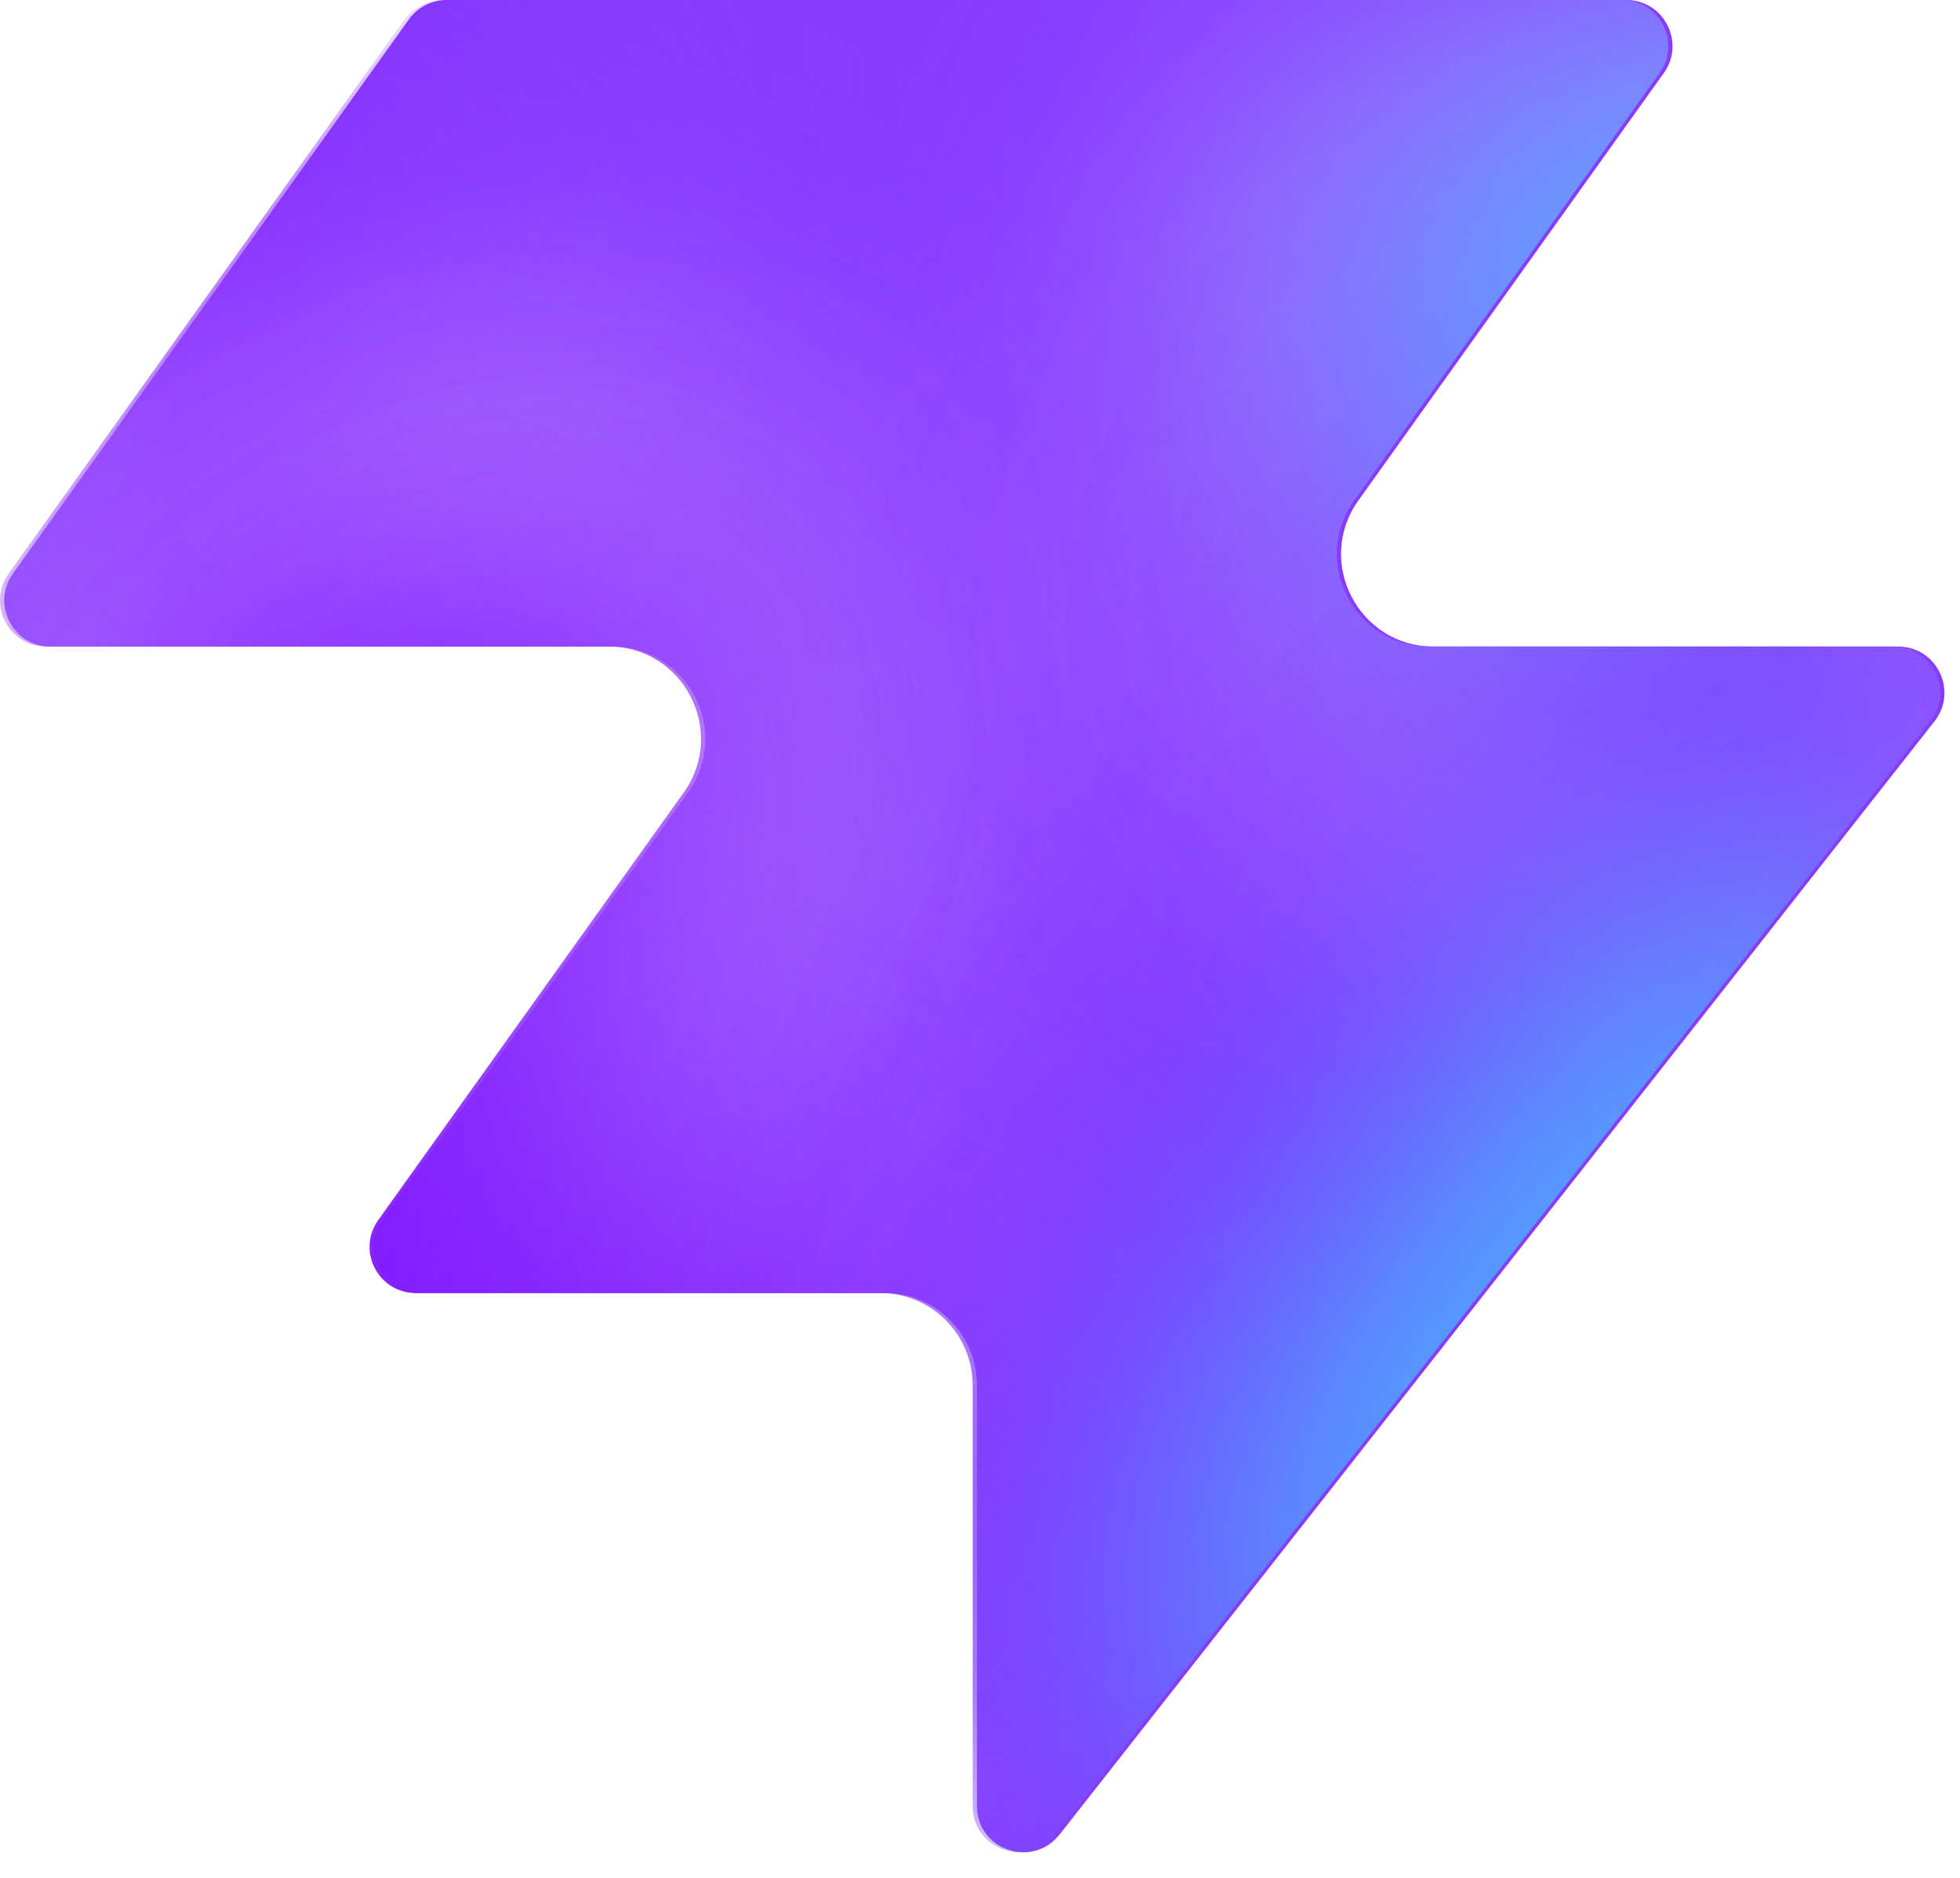
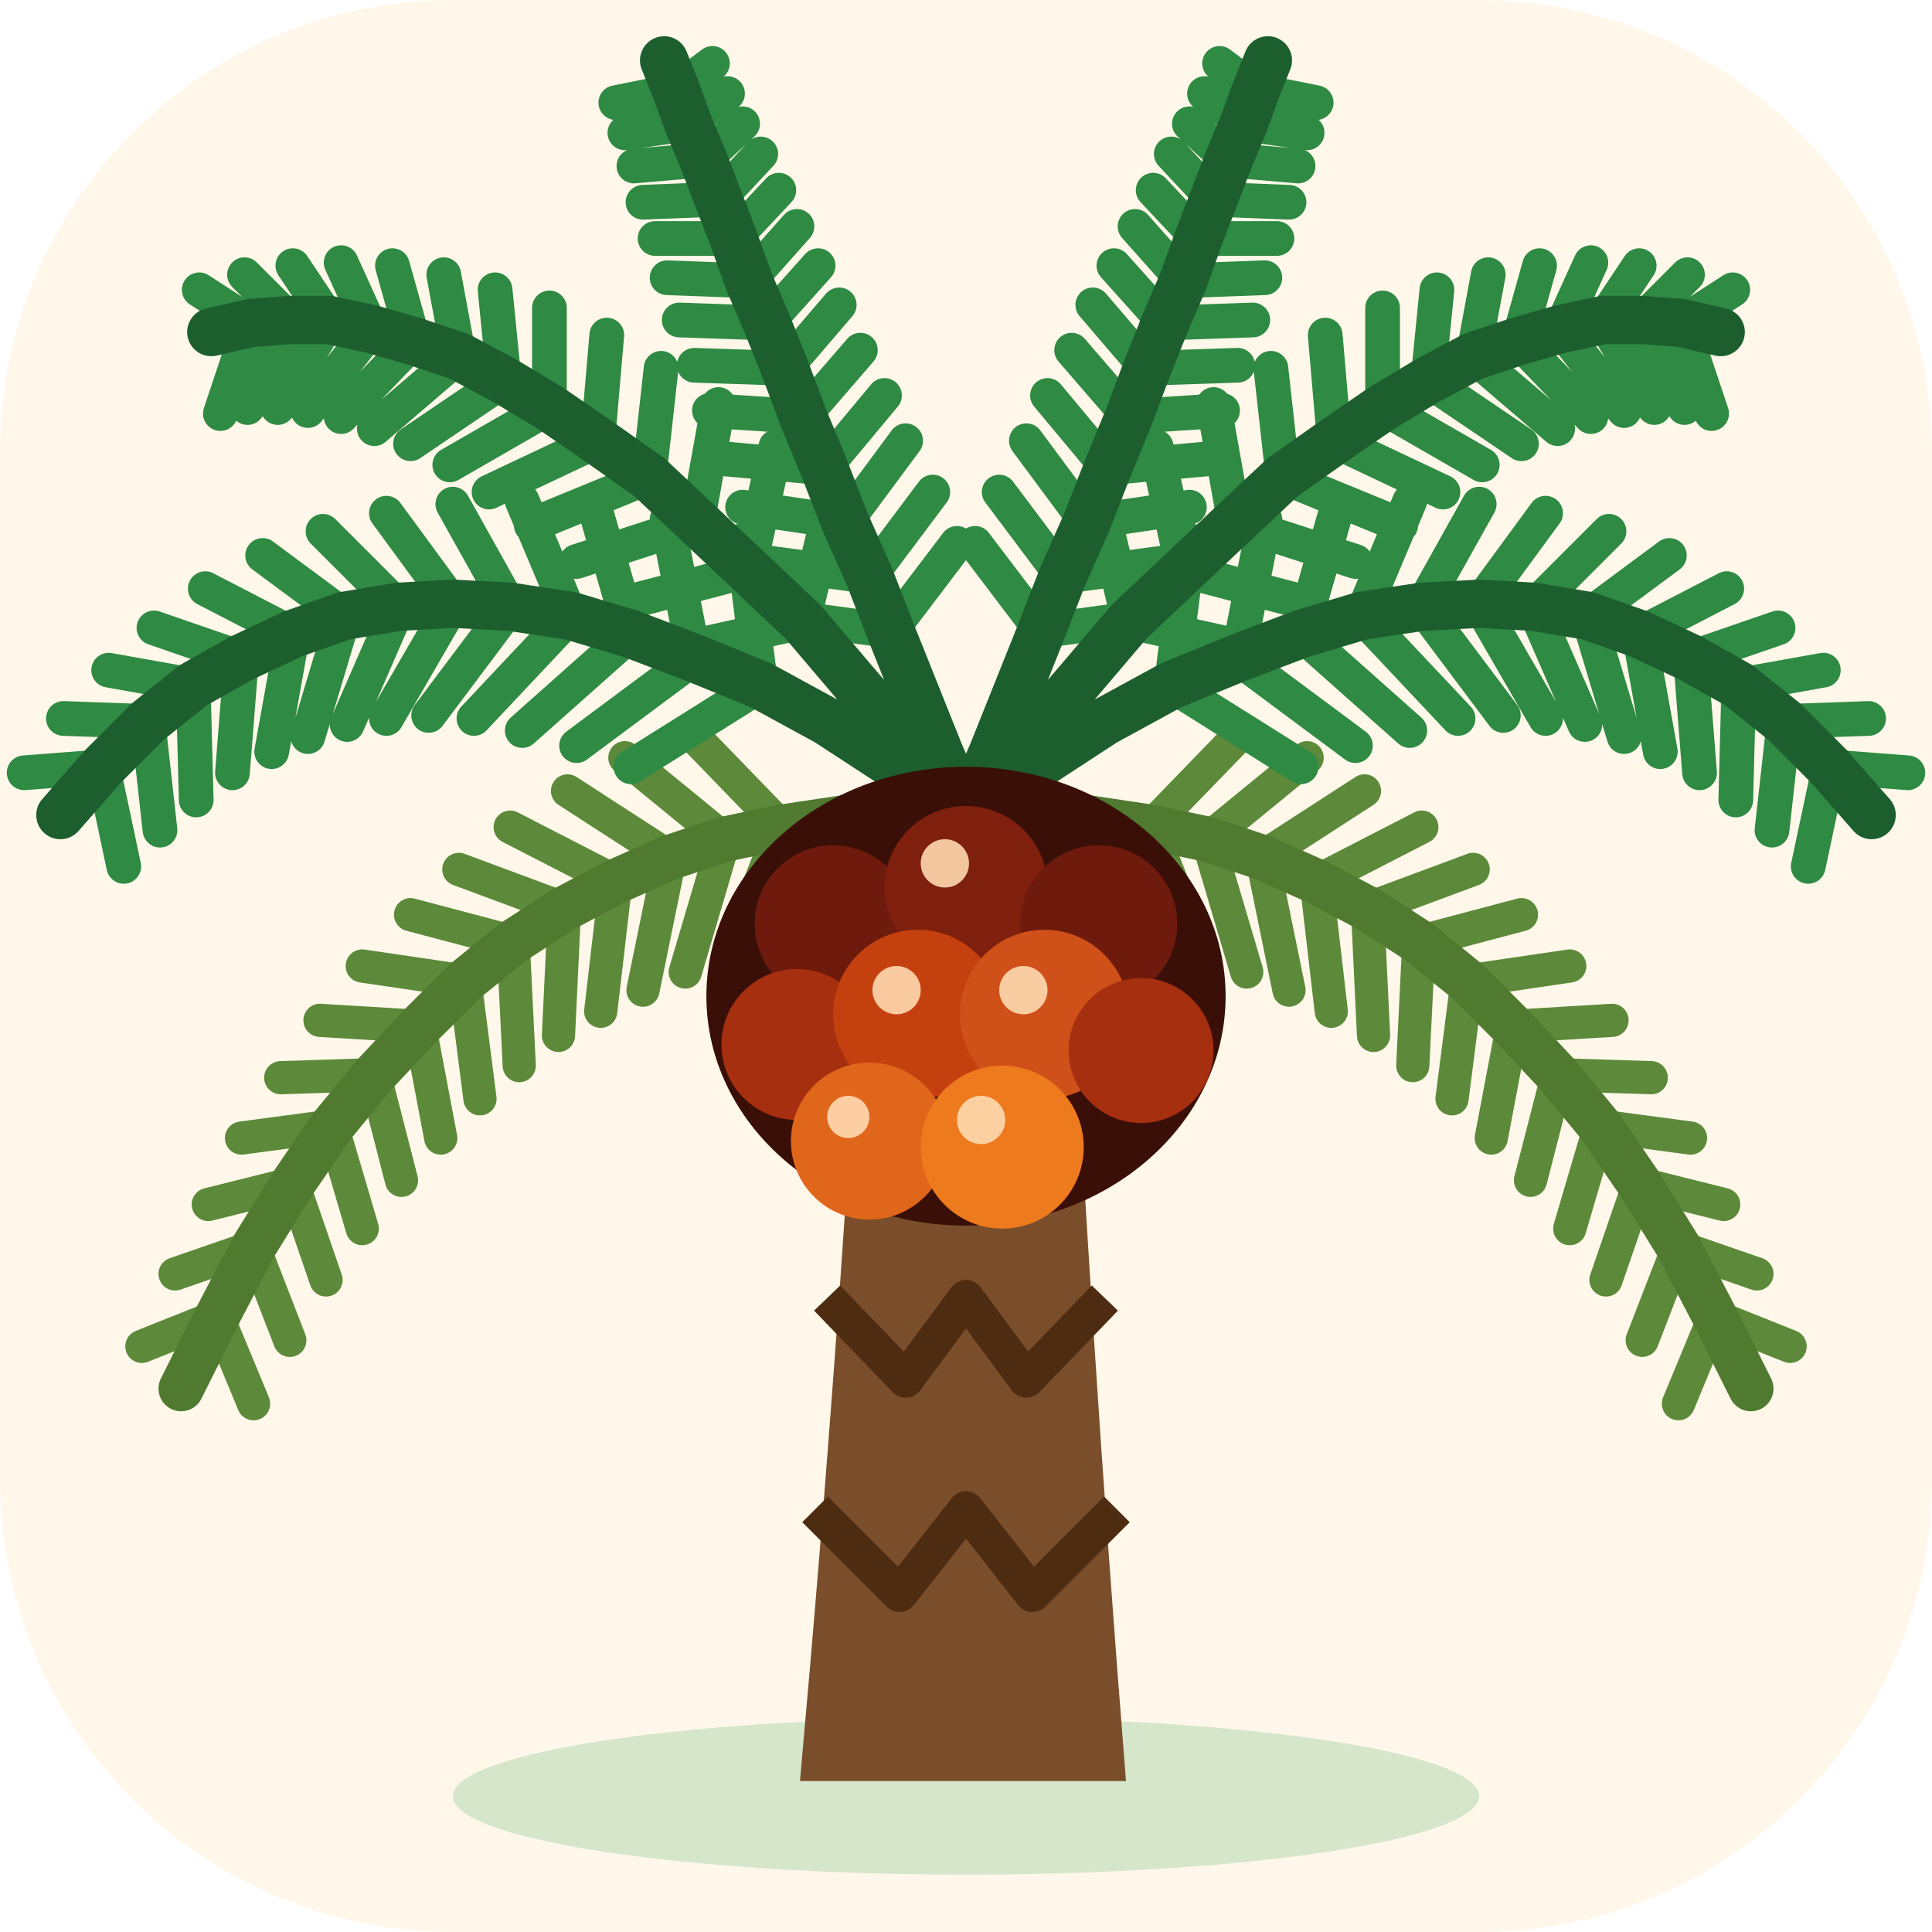
- <svg xmlns="http://www.w3.org/2000/svg" width="48" height="46" fill="none" viewBox="0 0 48 46">
-   <path fill="#863bff" d="M25.946 44.938c-.664.845-2.021.375-2.021-.698V33.937a2.26 2.26 0 0 0-2.262-2.262H10.287c-.92 0-1.456-1.04-.92-1.788l7.48-10.471c1.07-1.497 0-3.578-1.842-3.578H1.237c-.92 0-1.456-1.04-.92-1.788L10.013.474c.214-.297.556-.474.92-.474h28.894c.92 0 1.456 1.04.92 1.788l-7.48 10.471c-1.07 1.498 0 3.579 1.842 3.579h11.377c.943 0 1.473 1.088.89 1.83L25.947 44.94z" style="fill:#863bff;fill:color(display-p3 .525 .23 1);fill-opacity:1" />
-   <mask id="a" width="48" height="46" x="0" y="0" maskUnits="userSpaceOnUse" style="mask-type:alpha">
-     <path fill="#000" d="M25.842 44.938c-.664.844-2.021.375-2.021-.698V33.937a2.26 2.26 0 0 0-2.262-2.262H10.183c-.92 0-1.456-1.04-.92-1.788l7.48-10.471c1.07-1.498 0-3.579-1.842-3.579H1.133c-.92 0-1.456-1.04-.92-1.787L9.91.473c.214-.297.556-.474.92-.474h28.894c.92 0 1.456 1.04.92 1.788l-7.48 10.471c-1.07 1.498 0 3.578 1.842 3.578h11.377c.943 0 1.473 1.088.89 1.832L25.843 44.94z" style="fill:#000;fill-opacity:1" />
-   </mask>
-   <g mask="url(#a)">
-     <g filter="url(#b)">
-       <ellipse cx="5.508" cy="14.704" fill="#ede6ff" rx="5.508" ry="14.704" style="fill:#ede6ff;fill:color(display-p3 .927 .903 1);fill-opacity:1" transform="matrix(.00324 1 1 -.00324 -4.47 31.516)" />
-     </g>
-     <g filter="url(#c)">
-       <ellipse cx="10.399" cy="29.851" fill="#ede6ff" rx="10.399" ry="29.851" style="fill:#ede6ff;fill:color(display-p3 .927 .903 1);fill-opacity:1" transform="matrix(.00324 1 1 -.00324 -39.328 7.883)" />
-     </g>
-     <g filter="url(#d)">
-       <ellipse cx="5.508" cy="30.487" fill="#7e14ff" rx="5.508" ry="30.487" style="fill:#7e14ff;fill:color(display-p3 .492 .077 1);fill-opacity:1" transform="rotate(89.814 -25.913 -14.639)scale(1 -1)" />
-     </g>
-     <g filter="url(#e)">
-       <ellipse cx="5.508" cy="30.599" fill="#7e14ff" rx="5.508" ry="30.599" style="fill:#7e14ff;fill:color(display-p3 .492 .077 1);fill-opacity:1" transform="rotate(89.814 -32.644 -3.334)scale(1 -1)" />
-     </g>
-     <g filter="url(#f)">
-       <ellipse cx="5.508" cy="30.599" fill="#7e14ff" rx="5.508" ry="30.599" style="fill:#7e14ff;fill:color(display-p3 .492 .077 1);fill-opacity:1" transform="matrix(.00324 1 1 -.00324 -34.34 30.47)" />
-     </g>
-     <g filter="url(#g)">
-       <ellipse cx="14.072" cy="22.078" fill="#ede6ff" rx="14.072" ry="22.078" style="fill:#ede6ff;fill:color(display-p3 .927 .903 1);fill-opacity:1" transform="rotate(93.35 24.506 48.493)scale(-1 1)" />
-     </g>
-     <g filter="url(#h)">
-       <ellipse cx="3.47" cy="21.501" fill="#7e14ff" rx="3.47" ry="21.501" style="fill:#7e14ff;fill:color(display-p3 .492 .077 1);fill-opacity:1" transform="rotate(89.009 28.708 47.59)scale(-1 1)" />
-     </g>
-     <g filter="url(#i)">
-       <ellipse cx="3.47" cy="21.501" fill="#7e14ff" rx="3.47" ry="21.501" style="fill:#7e14ff;fill:color(display-p3 .492 .077 1);fill-opacity:1" transform="rotate(89.009 28.708 47.59)scale(-1 1)" />
-     </g>
-     <g filter="url(#j)">
-       <ellipse cx=".387" cy="8.972" fill="#7e14ff" rx="4.407" ry="29.108" style="fill:#7e14ff;fill:color(display-p3 .492 .077 1);fill-opacity:1" transform="rotate(39.51 .387 8.972)" />
-     </g>
-     <g filter="url(#k)">
-       <ellipse cx="47.523" cy="-6.092" fill="#7e14ff" rx="4.407" ry="29.108" style="fill:#7e14ff;fill:color(display-p3 .492 .077 1);fill-opacity:1" transform="rotate(37.892 47.523 -6.092)" />
-     </g>
-     <g filter="url(#l)">
-       <ellipse cx="41.412" cy="6.333" fill="#47bfff" rx="5.971" ry="9.665" style="fill:#47bfff;fill:color(display-p3 .28 .748 1);fill-opacity:1" transform="rotate(37.892 41.412 6.333)" />
-     </g>
-     <g filter="url(#m)">
-       <ellipse cx="-1.879" cy="38.332" fill="#7e14ff" rx="4.407" ry="29.108" style="fill:#7e14ff;fill:color(display-p3 .492 .077 1);fill-opacity:1" transform="rotate(37.892 -1.88 38.332)" />
-     </g>
-     <g filter="url(#n)">
-       <ellipse cx="-1.879" cy="38.332" fill="#7e14ff" rx="4.407" ry="29.108" style="fill:#7e14ff;fill:color(display-p3 .492 .077 1);fill-opacity:1" transform="rotate(37.892 -1.88 38.332)" />
-     </g>
-     <g filter="url(#o)">
-       <ellipse cx="35.651" cy="29.907" fill="#7e14ff" rx="4.407" ry="29.108" style="fill:#7e14ff;fill:color(display-p3 .492 .077 1);fill-opacity:1" transform="rotate(37.892 35.651 29.907)" />
-     </g>
-     <g filter="url(#p)">
-       <ellipse cx="38.418" cy="32.4" fill="#47bfff" rx="5.971" ry="15.297" style="fill:#47bfff;fill:color(display-p3 .28 .748 1);fill-opacity:1" transform="rotate(37.892 38.418 32.4)" />
+ <svg xmlns="http://www.w3.org/2000/svg" viewBox="0 0 64 64">
+   <rect x="0" y="0" width="64" height="64" rx="15" fill="#fff8ea" />
+   <ellipse cx="32" cy="59.5" rx="17" ry="2.6" fill="#d6e6cb" />
+   <path d="M28.6 30c-.5 9.5-1.2 19-2.1 29h10.8c-.8-10-1.4-19.5-1.9-29z" fill="#7a4e2a" />
+   <path d="M27.8 36l2.4 2.6 1.8-2.6 1.8 2.6 2.4-2.6M27.4 43l2.6 2.7 2-2.7 2 2.7 2.6-2.7M27 50l2.8 2.8 2.2-2.8 2.2 2.8 2.8-2.8" fill="none" stroke="#4e2c12" stroke-width="1.2" stroke-linejoin="round" />
+   <g fill="none" stroke-linecap="round">
+     <path d="M25.9 27.4L22.8 24.2M25.9 27.4L24.2 31.7M24.0 27.8L20.7 25.1M24.0 27.8L22.7 32.2M22.2 28.4L18.8 26.2M22.2 28.4L21.3 32.8M20.4 29.2L16.9 27.4M20.4 29.2L19.9 33.5M18.7 30.1L15.2 28.8M18.7 30.1L18.5 34.3M17.0 31.2L13.6 30.3M17.0 31.2L17.2 35.3M15.4 32.5L12.0 32.0M15.4 32.5L15.9 36.4M13.9 34.0L10.6 33.8M13.9 34.0L14.6 37.7M12.4 35.6L9.3 35.7M12.4 35.6L13.3 39.1M11.0 37.3L8.0 37.7M11.0 37.3L12.0 40.7M9.7 39.2L6.9 39.9M9.7 39.2L10.8 42.4M8.4 41.3L5.8 42.2M8.4 41.3L9.6 44.4M7.2 43.6L4.7 44.6M7.2 43.6L8.4 46.5M38.1 27.4L39.8 31.7M38.1 27.4L41.2 24.2M40.0 27.8L41.3 32.2M40.0 27.8L43.3 25.1M41.8 28.4L42.7 32.8M41.8 28.4L45.2 26.2M43.6 29.2L44.1 33.5M43.6 29.2L47.1 27.4M45.3 30.1L45.5 34.3M45.3 30.1L48.8 28.8M47.0 31.2L46.8 35.3M47.0 31.2L50.4 30.3M48.6 32.5L48.1 36.4M48.6 32.5L52.0 32.0M50.1 34.0L49.4 37.7M50.1 34.0L53.4 33.8M51.6 35.6L50.7 39.1M51.6 35.6L54.7 35.7M53.0 37.3L52.0 40.7M53.0 37.3L56.0 37.7M54.3 39.2L53.2 42.4M54.3 39.2L57.1 39.9M55.6 41.3L54.4 44.4M55.6 41.3L58.2 42.2M56.8 43.6L55.6 46.5M56.8 43.6L59.3 44.6" stroke="#5c8a3a" stroke-width="1.1" />
+     <path d="M32.0 27.0L29.9 27.0L27.9 27.1L25.9 27.4L24.0 27.8L22.2 28.4L20.4 29.2L18.7 30.1L17.0 31.2L15.4 32.5L13.9 34.0L12.4 35.6L11.0 37.3L9.7 39.2L8.4 41.3L7.2 43.6L6.0 46.0M32.0 27.0L34.1 27.0L36.1 27.1L38.1 27.4L40.0 27.8L41.8 28.4L43.6 29.2L45.3 30.1L47.0 31.2L48.6 32.5L50.1 34.0L51.6 35.6L53.0 37.3L54.3 39.2L55.6 41.3L56.8 43.6L58.0 46.0" stroke="#4f7a30" stroke-width="1.5" />
+   </g>
+   <g fill="none" stroke-linecap="round">
+     <path d="M25.2 22.7L24.6 17.9M25.2 22.7L20.9 25.4M23.0 21.8L22.1 17.2M23.0 21.8L19.1 24.7M20.9 21.0L19.7 16.8M20.9 21.0L17.3 24.2M18.9 20.4L17.3 16.6M18.9 20.4L15.7 23.8M16.9 20.1L15.0 16.7M16.9 20.1L14.2 23.7M15.0 20.0L12.8 17.0M15.0 20.0L12.8 23.8M13.2 20.1L10.7 17.6M13.2 20.1L11.5 24.0M11.4 20.4L8.7 18.4M11.4 20.4L10.2 24.4M9.7 21.0L6.8 19.5M9.7 21.0L9.0 24.9M8.0 21.8L5.1 20.8M8.0 21.8L7.7 25.6M6.4 22.7L3.6 22.2M6.4 22.7L6.5 26.5M4.9 23.9L2.1 23.8M4.9 23.9L5.3 27.5M3.4 25.4L0.8 25.6M3.4 25.4L4.1 28.7M38.8 22.7L43.1 25.4M38.8 22.7L39.4 17.9M41.0 21.8L44.9 24.7M41.0 21.8L41.9 17.2M43.1 21.0L46.7 24.2M43.1 21.0L44.3 16.8M45.1 20.4L48.3 23.8M45.1 20.4L46.7 16.6M47.1 20.1L49.8 23.7M47.1 20.1L49.0 16.7M49.0 20.0L51.2 23.8M49.0 20.0L51.2 17.0M50.8 20.1L52.5 24.0M50.8 20.1L53.3 17.6M52.6 20.4L53.8 24.4M52.6 20.4L55.3 18.4M54.3 21.0L55.0 24.9M54.3 21.0L57.2 19.5M56.0 21.8L56.3 25.6M56.0 21.8L58.9 20.8M57.6 22.7L57.5 26.5M57.6 22.7L60.4 22.2M59.1 23.9L58.7 27.5M59.1 23.9L61.9 23.8M60.6 25.4L59.9 28.7M60.6 25.4L63.2 25.6M26.6 20.6L27.6 16.4M26.6 20.6L22.1 21.6M24.8 18.9L25.7 14.8M24.8 18.9L20.6 20.0M23.1 17.3L23.8 13.4M23.1 17.3L19.1 18.6M21.5 15.8L21.9 12.2M21.5 15.8L17.6 17.4M19.8 14.6L20.1 11.1M19.8 14.6L16.2 16.3M18.2 13.5L18.2 10.2M18.2 13.5L14.9 15.4M16.7 12.6L16.4 9.6M16.7 12.6L13.6 14.7M15.2 11.8L14.7 9.1M15.2 11.8L12.4 14.2M13.7 11.3L13.0 8.8M13.7 11.3L11.3 13.8M12.3 10.9L11.3 8.7M12.3 10.9L10.2 13.6M10.9 10.6L9.7 8.8M10.9 10.6L9.2 13.5M9.6 10.6L8.1 9.1M9.6 10.6L8.2 13.5M8.3 10.7L6.6 9.6M8.3 10.7L7.3 13.7M37.4 20.6L41.9 21.6M37.4 20.6L36.4 16.4M39.2 18.9L43.4 20.0M39.2 18.9L38.3 14.8M40.9 17.3L44.9 18.6M40.9 17.3L40.2 13.4M42.5 15.8L46.4 17.4M42.5 15.8L42.1 12.2M44.2 14.6L47.8 16.3M44.2 14.6L43.9 11.1M45.8 13.5L49.1 15.4M45.8 13.5L45.8 10.2M47.3 12.6L50.4 14.7M47.3 12.6L47.6 9.6M48.8 11.8L51.6 14.2M48.8 11.8L49.3 9.1M50.3 11.3L52.7 13.8M50.3 11.3L51.0 8.8M51.7 10.9L53.8 13.6M51.7 10.9L52.7 8.7M53.1 10.6L54.8 13.5M53.1 10.6L54.3 8.8M54.4 10.6L55.8 13.5M54.4 10.6L55.9 9.1M55.7 10.7L56.7 13.7M55.7 10.7L57.4 9.6M29.5 20.9L31.7 18.0M29.5 20.9L25.8 20.4M28.8 19.1L30.9 16.3M28.8 19.1L25.1 18.6M28.0 17.3L30.0 14.6M28.0 17.3L24.6 16.8M27.3 15.5L29.3 13.1M27.3 15.5L24.0 15.2M26.6 13.8L28.5 11.6M26.6 13.8L23.5 13.6M26.0 12.2L27.8 10.1M26.0 12.2L23.0 12.1M25.4 10.7L27.1 8.8M25.4 10.7L22.5 10.6M24.8 9.3L26.4 7.5M24.8 9.3L22.1 9.2M24.3 7.9L25.8 6.3M24.3 7.9L21.7 7.9M23.8 6.6L25.2 5.1M23.8 6.6L21.3 6.7M23.3 5.3L24.6 4.1M23.3 5.3L21.0 5.5M22.8 4.1L24.1 3.1M22.8 4.1L20.7 4.4M22.4 3.0L23.6 2.1M22.4 3.0L20.4 3.4M34.5 20.9L38.2 20.4M34.5 20.9L32.3 18.0M35.2 19.1L38.9 18.6M35.2 19.1L33.1 16.3M36.0 17.3L39.4 16.8M36.0 17.3L34.0 14.6M36.7 15.5L40.0 15.2M36.7 15.5L34.7 13.1M37.4 13.8L40.5 13.6M37.4 13.8L35.5 11.6M38.0 12.2L41.0 12.1M38.0 12.2L36.2 10.1M38.6 10.7L41.5 10.6M38.6 10.7L36.9 8.8M39.2 9.3L41.9 9.2M39.2 9.3L37.6 7.5M39.7 7.9L42.3 7.9M39.7 7.9L38.2 6.3M40.2 6.6L42.7 6.7M40.2 6.6L38.8 5.1M40.7 5.3L43.0 5.5M40.7 5.3L39.4 4.1M41.2 4.1L43.3 4.4M41.2 4.1L39.9 3.1M41.6 3.0L43.6 3.4M41.6 3.0L40.4 2.1" stroke="#2f8a43" stroke-width="1.15" />
+     <path d="M32.0 27.0L29.7 25.4L27.4 23.9L25.2 22.7L23.0 21.8L20.9 21.0L18.9 20.4L16.9 20.1L15.0 20.0L13.2 20.1L11.4 20.4L9.7 21.0L8.0 21.8L6.4 22.7L4.9 23.9L3.4 25.4L2.0 27.0M32.0 27.0L34.3 25.4L36.6 23.9L38.8 22.7L41.0 21.8L43.1 21.0L45.1 20.4L47.1 20.1L49.0 20.0L50.8 20.1L52.6 20.4L54.3 21.0L56.0 21.8L57.6 22.7L59.1 23.9L60.6 25.4L62.0 27.0M32.0 27.0L30.1 24.7L28.3 22.6L26.6 20.6L24.8 18.9L23.1 17.3L21.5 15.8L19.8 14.6L18.2 13.5L16.7 12.6L15.2 11.8L13.7 11.3L12.3 10.9L10.9 10.6L9.6 10.6L8.3 10.7L7.0 11.0M32.0 27.0L33.9 24.7L35.7 22.6L37.4 20.6L39.2 18.9L40.9 17.3L42.5 15.8L44.2 14.6L45.8 13.5L47.3 12.6L48.8 11.8L50.3 11.3L51.7 10.9L53.1 10.6L54.4 10.6L55.7 10.7L57.0 11.0M32.0 27.0L31.1 24.9L30.3 22.9L29.5 20.9L28.8 19.1L28.0 17.3L27.3 15.5L26.6 13.8L26.0 12.2L25.4 10.7L24.8 9.3L24.3 7.9L23.8 6.6L23.3 5.3L22.8 4.1L22.4 3.0L22.0 2.0M32.0 27.0L32.9 24.9L33.7 22.9L34.5 20.9L35.2 19.1L36.0 17.3L36.7 15.5L37.4 13.8L38.0 12.2L38.6 10.7L39.2 9.3L39.7 7.9L40.2 6.6L40.7 5.3L41.2 4.1L41.6 3.0L42.0 2.0" stroke="#1d5e2e" stroke-width="1.6" />
+   </g>
+   <ellipse cx="32" cy="33" rx="8.6" ry="7.6" fill="#3a0f08" />
+   <g>
+     <circle cx="27.6" cy="30.6" r="2.6" fill="#6e1a0c" />
+     <circle cx="32" cy="29.4" r="2.7" fill="#7f200e" />
+     <circle cx="36.4" cy="30.6" r="2.6" fill="#6e1a0c" />
+     <circle cx="26.4" cy="34.6" r="2.5" fill="#a62f10" />
+     <circle cx="30.4" cy="33.6" r="2.8" fill="#c4410f" />
+     <circle cx="34.6" cy="33.6" r="2.8" fill="#d0501a" />
+     <circle cx="37.8" cy="34.8" r="2.4" fill="#a62f10" />
+     <circle cx="28.8" cy="37.8" r="2.6" fill="#e0661b" />
+     <circle cx="33.2" cy="38" r="2.7" fill="#ee7a1e" />
+     <g fill="#ffd9b0" opacity=".9">
+       <circle cx="31.3" cy="28.6" r=".8" />
+       <circle cx="29.7" cy="32.8" r=".8" />
+       <circle cx="33.9" cy="32.8" r=".8" />
+       <circle cx="32.5" cy="37.1" r=".8" />
+       <circle cx="28.1" cy="37" r=".7" />
    </g>
  </g>
-   <defs>
-     <filter id="b" width="60.045" height="41.654" x="-19.77" y="16.149" color-interpolation-filters="sRGB" filterUnits="userSpaceOnUse">
-       <feFlood flood-opacity="0" result="BackgroundImageFix" />
-       <feBlend in="SourceGraphic" in2="BackgroundImageFix" result="shape" />
-       <feGaussianBlur result="effect1_foregroundBlur_2002_17158" stdDeviation="7.659" />
-     </filter>
-     <filter id="c" width="90.34" height="51.437" x="-54.613" y="-7.533" color-interpolation-filters="sRGB" filterUnits="userSpaceOnUse">
-       <feFlood flood-opacity="0" result="BackgroundImageFix" />
-       <feBlend in="SourceGraphic" in2="BackgroundImageFix" result="shape" />
-       <feGaussianBlur result="effect1_foregroundBlur_2002_17158" stdDeviation="7.659" />
-     </filter>
-     <filter id="d" width="79.355" height="29.4" x="-49.64" y="2.03" color-interpolation-filters="sRGB" filterUnits="userSpaceOnUse">
-       <feFlood flood-opacity="0" result="BackgroundImageFix" />
-       <feBlend in="SourceGraphic" in2="BackgroundImageFix" result="shape" />
-       <feGaussianBlur result="effect1_foregroundBlur_2002_17158" stdDeviation="4.596" />
-     </filter>
-     <filter id="e" width="79.579" height="29.4" x="-45.045" y="20.029" color-interpolation-filters="sRGB" filterUnits="userSpaceOnUse">
-       <feFlood flood-opacity="0" result="BackgroundImageFix" />
-       <feBlend in="SourceGraphic" in2="BackgroundImageFix" result="shape" />
-       <feGaussianBlur result="effect1_foregroundBlur_2002_17158" stdDeviation="4.596" />
-     </filter>
-     <filter id="f" width="79.579" height="29.4" x="-43.513" y="21.178" color-interpolation-filters="sRGB" filterUnits="userSpaceOnUse">
-       <feFlood flood-opacity="0" result="BackgroundImageFix" />
-       <feBlend in="SourceGraphic" in2="BackgroundImageFix" result="shape" />
-       <feGaussianBlur result="effect1_foregroundBlur_2002_17158" stdDeviation="4.596" />
-     </filter>
-     <filter id="g" width="74.749" height="58.852" x="15.756" y="-17.901" color-interpolation-filters="sRGB" filterUnits="userSpaceOnUse">
-       <feFlood flood-opacity="0" result="BackgroundImageFix" />
-       <feBlend in="SourceGraphic" in2="BackgroundImageFix" result="shape" />
-       <feGaussianBlur result="effect1_foregroundBlur_2002_17158" stdDeviation="7.659" />
-     </filter>
-     <filter id="h" width="61.377" height="25.362" x="23.548" y="2.284" color-interpolation-filters="sRGB" filterUnits="userSpaceOnUse">
-       <feFlood flood-opacity="0" result="BackgroundImageFix" />
-       <feBlend in="SourceGraphic" in2="BackgroundImageFix" result="shape" />
-       <feGaussianBlur result="effect1_foregroundBlur_2002_17158" stdDeviation="4.596" />
-     </filter>
-     <filter id="i" width="61.377" height="25.362" x="23.548" y="2.284" color-interpolation-filters="sRGB" filterUnits="userSpaceOnUse">
-       <feFlood flood-opacity="0" result="BackgroundImageFix" />
-       <feBlend in="SourceGraphic" in2="BackgroundImageFix" result="shape" />
-       <feGaussianBlur result="effect1_foregroundBlur_2002_17158" stdDeviation="4.596" />
-     </filter>
-     <filter id="j" width="56.045" height="63.649" x="-27.636" y="-22.853" color-interpolation-filters="sRGB" filterUnits="userSpaceOnUse">
-       <feFlood flood-opacity="0" result="BackgroundImageFix" />
-       <feBlend in="SourceGraphic" in2="BackgroundImageFix" result="shape" />
-       <feGaussianBlur result="effect1_foregroundBlur_2002_17158" stdDeviation="4.596" />
-     </filter>
-     <filter id="k" width="54.814" height="64.646" x="20.116" y="-38.415" color-interpolation-filters="sRGB" filterUnits="userSpaceOnUse">
-       <feFlood flood-opacity="0" result="BackgroundImageFix" />
-       <feBlend in="SourceGraphic" in2="BackgroundImageFix" result="shape" />
-       <feGaussianBlur result="effect1_foregroundBlur_2002_17158" stdDeviation="4.596" />
-     </filter>
-     <filter id="l" width="33.541" height="35.313" x="24.641" y="-11.323" color-interpolation-filters="sRGB" filterUnits="userSpaceOnUse">
-       <feFlood flood-opacity="0" result="BackgroundImageFix" />
-       <feBlend in="SourceGraphic" in2="BackgroundImageFix" result="shape" />
-       <feGaussianBlur result="effect1_foregroundBlur_2002_17158" stdDeviation="4.596" />
-     </filter>
-     <filter id="m" width="54.814" height="64.646" x="-29.286" y="6.009" color-interpolation-filters="sRGB" filterUnits="userSpaceOnUse">
-       <feFlood flood-opacity="0" result="BackgroundImageFix" />
-       <feBlend in="SourceGraphic" in2="BackgroundImageFix" result="shape" />
-       <feGaussianBlur result="effect1_foregroundBlur_2002_17158" stdDeviation="4.596" />
-     </filter>
-     <filter id="n" width="54.814" height="64.646" x="-29.286" y="6.009" color-interpolation-filters="sRGB" filterUnits="userSpaceOnUse">
-       <feFlood flood-opacity="0" result="BackgroundImageFix" />
-       <feBlend in="SourceGraphic" in2="BackgroundImageFix" result="shape" />
-       <feGaussianBlur result="effect1_foregroundBlur_2002_17158" stdDeviation="4.596" />
-     </filter>
-     <filter id="o" width="54.814" height="64.646" x="8.244" y="-2.416" color-interpolation-filters="sRGB" filterUnits="userSpaceOnUse">
-       <feFlood flood-opacity="0" result="BackgroundImageFix" />
-       <feBlend in="SourceGraphic" in2="BackgroundImageFix" result="shape" />
-       <feGaussianBlur result="effect1_foregroundBlur_2002_17158" stdDeviation="4.596" />
-     </filter>
-     <filter id="p" width="39.409" height="43.623" x="18.713" y="10.588" color-interpolation-filters="sRGB" filterUnits="userSpaceOnUse">
-       <feFlood flood-opacity="0" result="BackgroundImageFix" />
-       <feBlend in="SourceGraphic" in2="BackgroundImageFix" result="shape" />
-       <feGaussianBlur result="effect1_foregroundBlur_2002_17158" stdDeviation="4.596" />
-     </filter>
-   </defs>
</svg>
